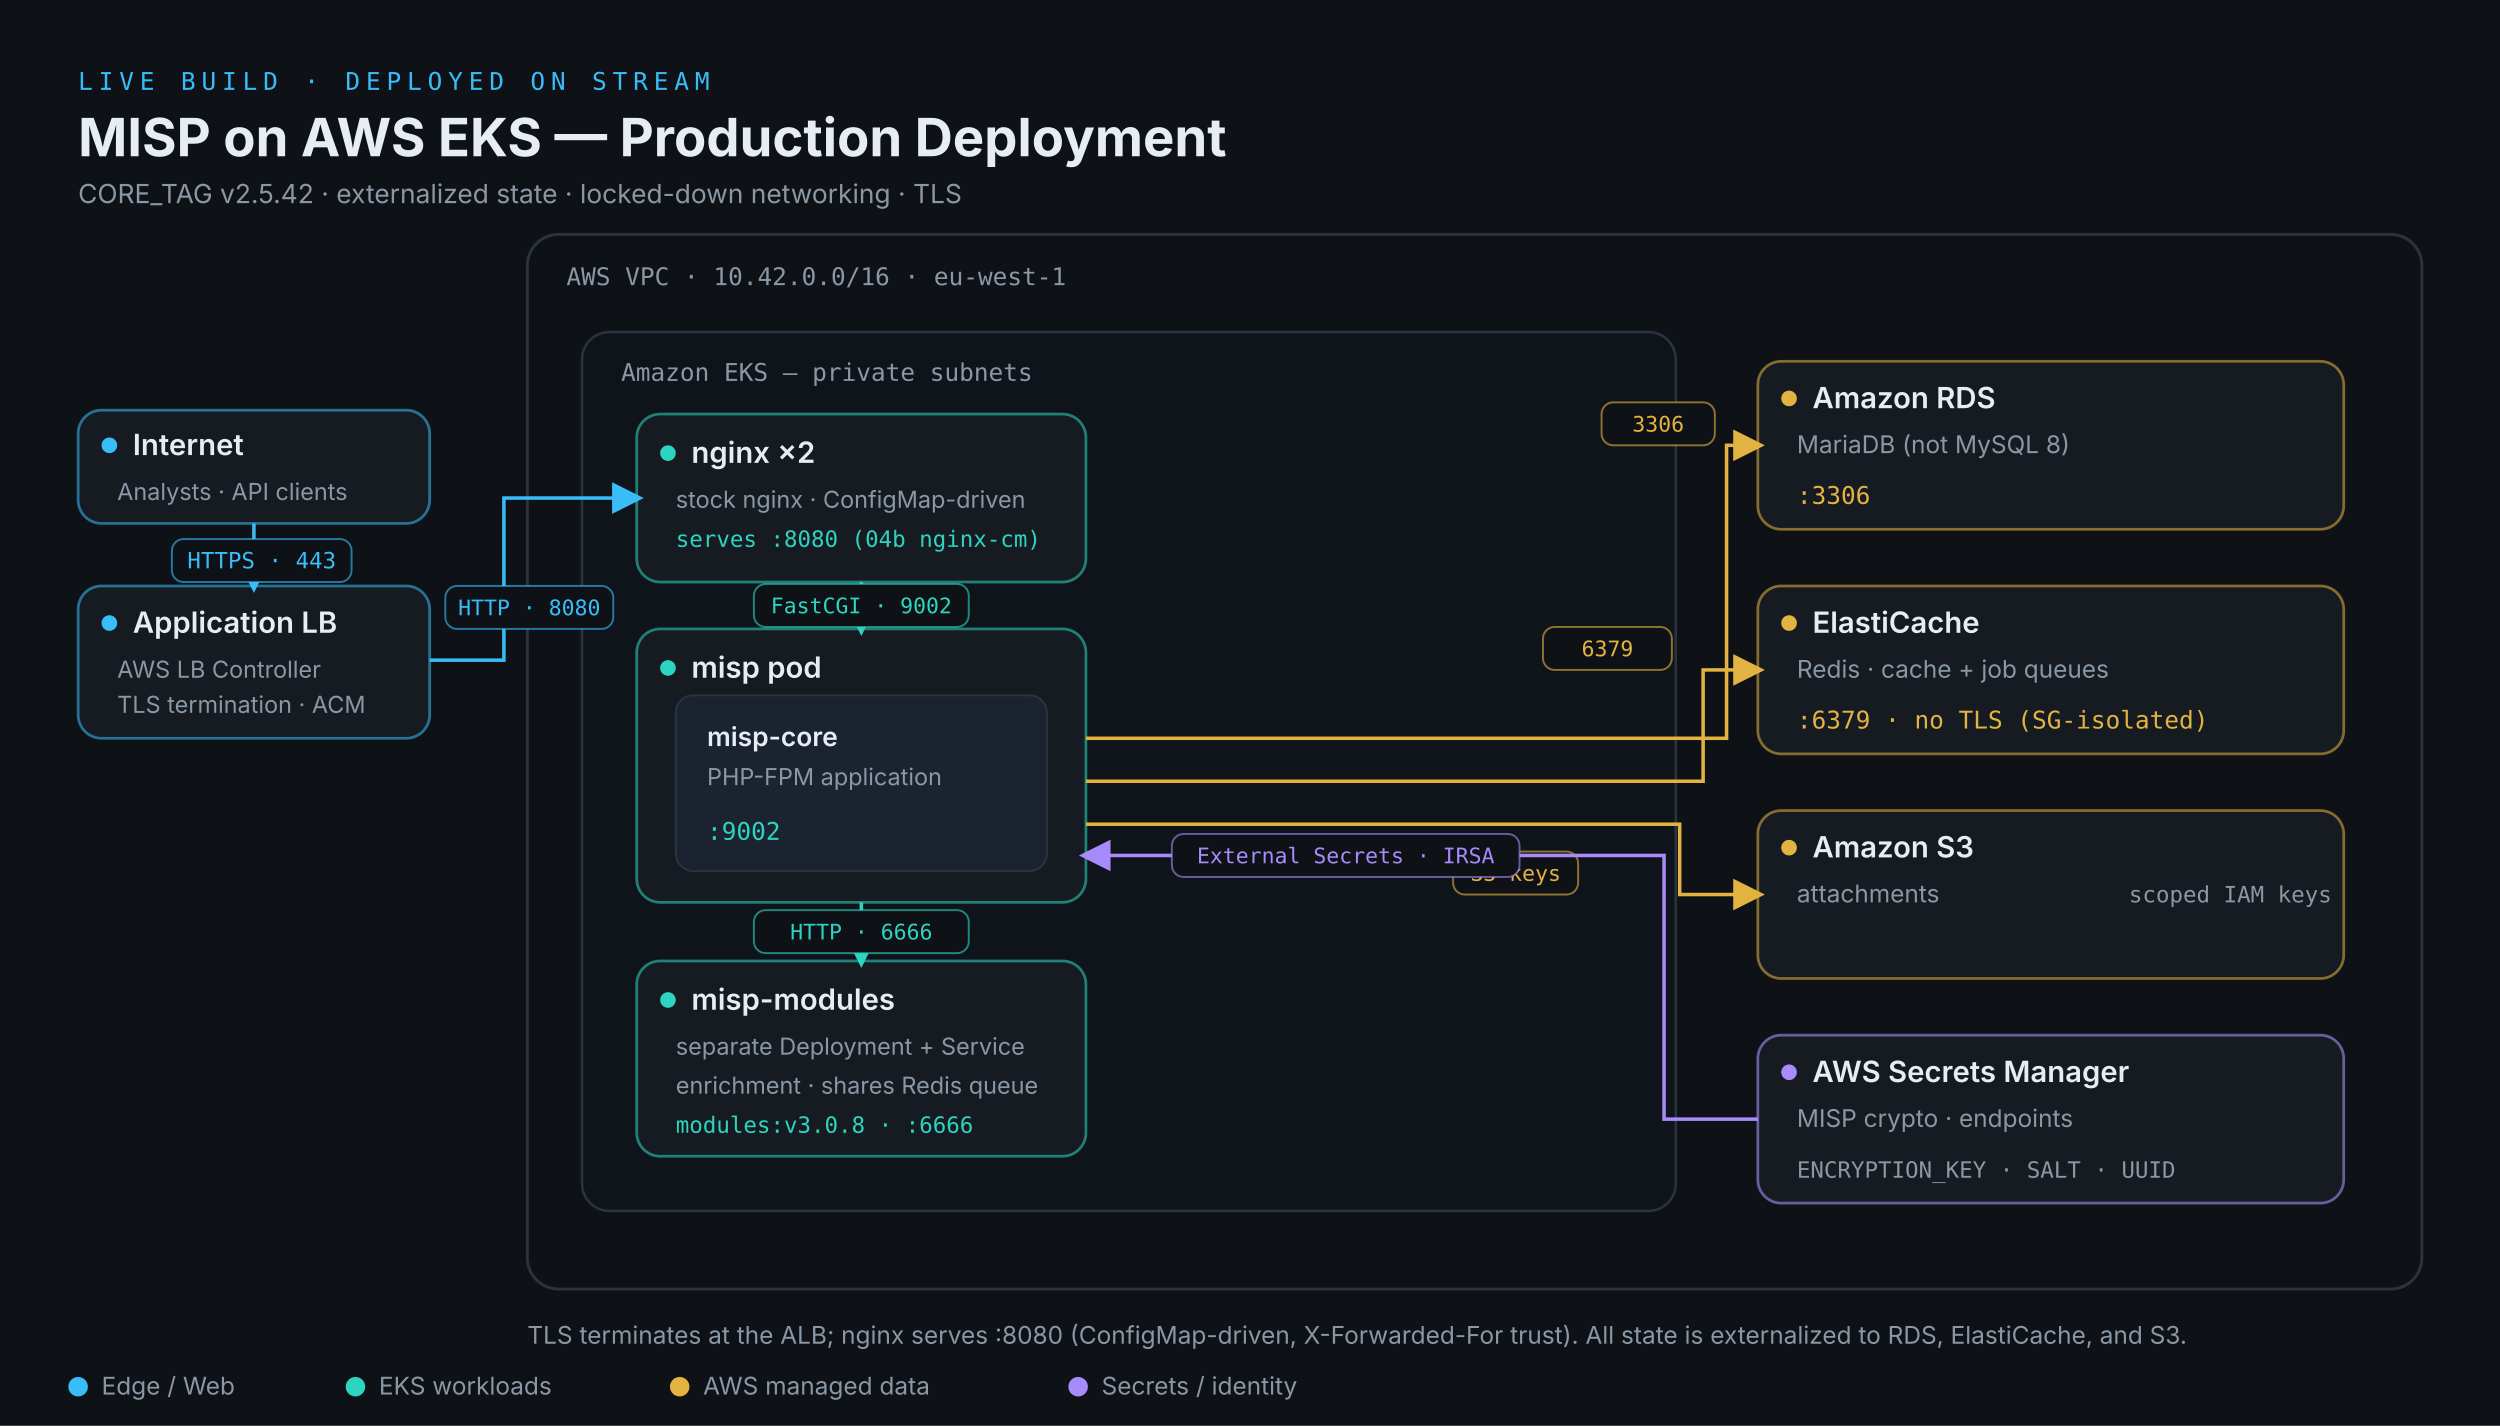
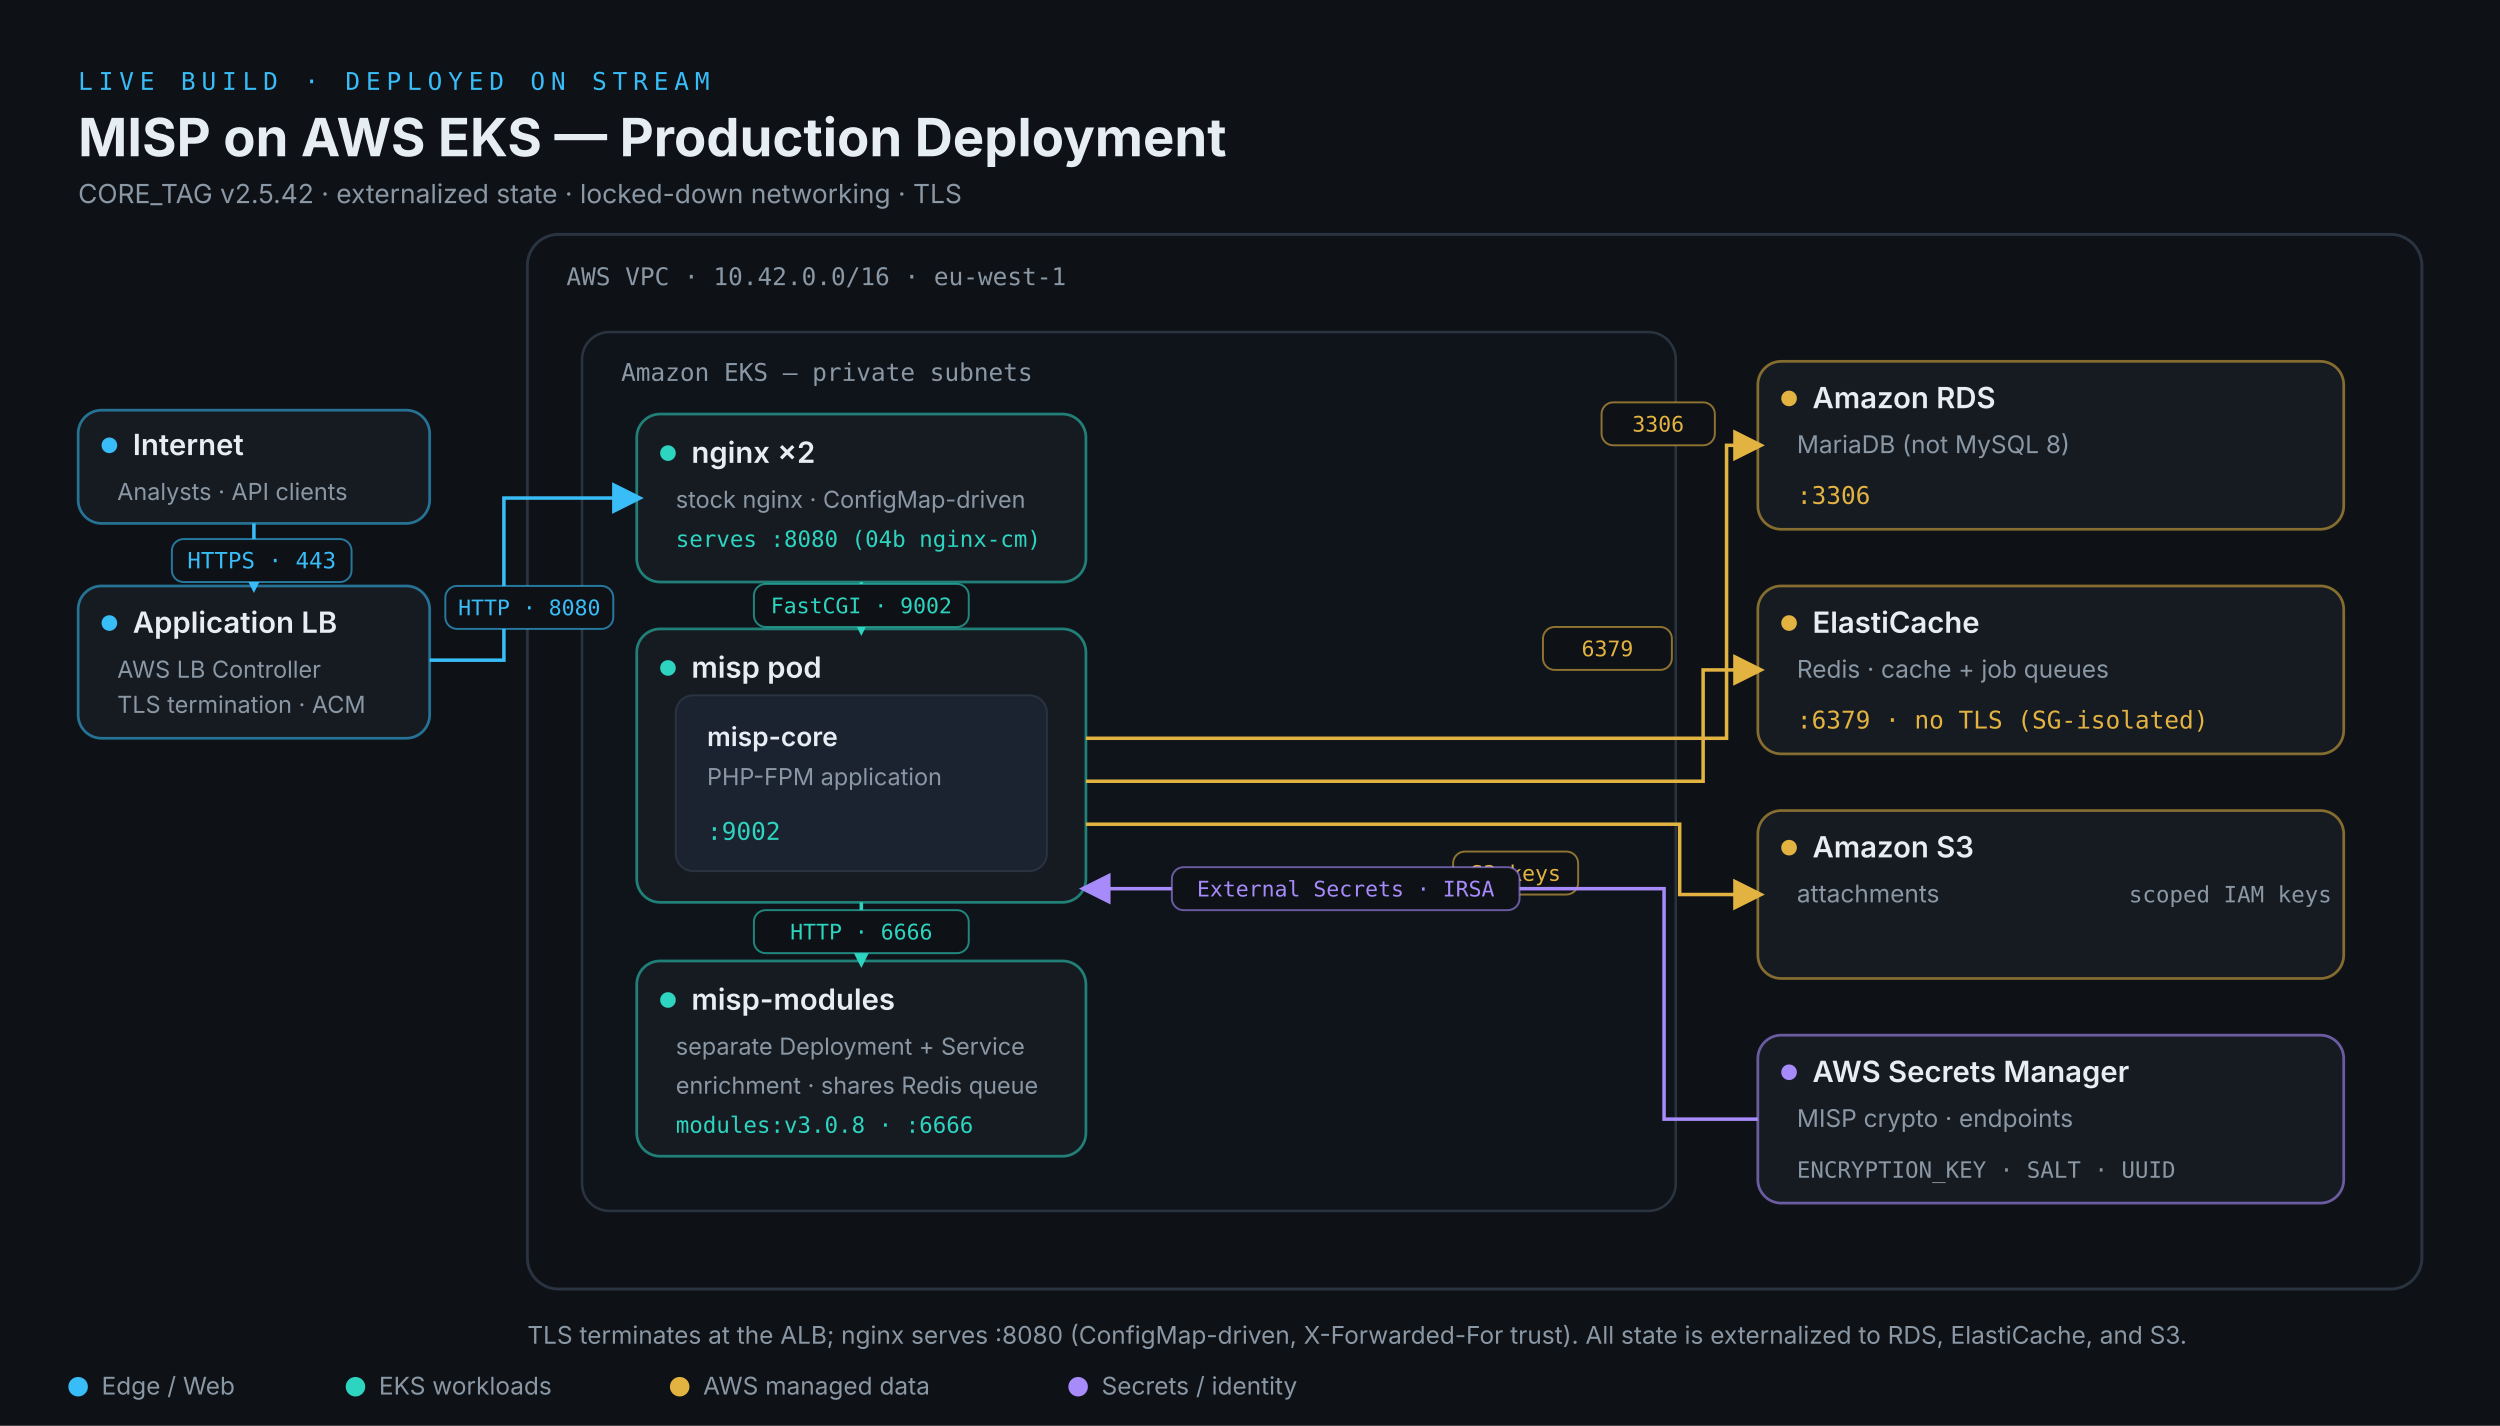
<svg xmlns="http://www.w3.org/2000/svg" viewBox="0 0 1280 730" font-family="Inter, 'Segoe UI', system-ui, -apple-system, sans-serif">
  <defs>
    <style>
      .t   { fill:#E6EDF3; }
      .mut { fill:#8A97A4; }
      .mono{ font-family:'JetBrains Mono','SF Mono',ui-monospace,Menlo,monospace; }
      .card{ fill:#161B22; }
      .inner{ fill:#1B2230; }
    </style>
    <marker id="ah-cyan" markerWidth="9" markerHeight="9" refX="7" refY="4.5" orient="auto">
      <path d="M0,0 L9,4.5 L0,9 Z" fill="#38BDF8" />
    </marker>
    <marker id="ah-teal" markerWidth="9" markerHeight="9" refX="7" refY="4.5" orient="auto">
      <path d="M0,0 L9,4.5 L0,9 Z" fill="#2DD4BF" />
    </marker>
    <marker id="ah-sand" markerWidth="9" markerHeight="9" refX="7" refY="4.5" orient="auto">
      <path d="M0,0 L9,4.5 L0,9 Z" fill="#E3B341" />
    </marker>
    <marker id="ah-violet" markerWidth="9" markerHeight="9" refX="7" refY="4.5" orient="auto">
      <path d="M0,0 L9,4.5 L0,9 Z" fill="#A78BFA" />
    </marker>
  </defs>
  <rect x="0" y="0" width="1280" height="730" fill="#0E1116" />
  <text x="40" y="46" class="mono" fill="#38BDF8" font-size="12.5" letter-spacing="3">LIVE BUILD · DEPLOYED ON STREAM</text>
  <text x="40" y="80" class="t" font-size="27" font-weight="700">MISP on AWS EKS — Production Deployment</text>
  <text x="40" y="104" class="mut" font-size="13.5">CORE_TAG v2.5.42 · externalized state · locked-down networking · TLS</text>
  <rect x="270" y="120" width="970" height="540" rx="16" fill="none" stroke="#2A3340" stroke-width="1.5" />
  <text x="290" y="146" class="mut mono" font-size="12.5">AWS VPC · 10.42.0.0/16 · eu-west-1</text>
  <rect x="298" y="170" width="560" height="450" rx="14" fill="#0F141B" stroke="#2A3340" stroke-width="1.3" />
  <text x="318" y="195" class="mut mono" font-size="12.5">Amazon EKS — private subnets</text>
  <rect x="40" y="210" width="180" height="58" rx="12" class="card" stroke="#38BDF8" stroke-opacity="0.55" stroke-width="1.4" />
  <circle cx="56" cy="228" r="4" fill="#38BDF8" />
  <text x="68" y="233" class="t" font-size="15" font-weight="600">Internet</text>
  <text x="60" y="256" class="mut" font-size="12">Analysts · API clients</text>
  <rect x="40" y="300" width="180" height="78" rx="12" class="card" stroke="#38BDF8" stroke-opacity="0.55" stroke-width="1.4" />
  <circle cx="56" cy="319" r="4" fill="#38BDF8" />
  <text x="68" y="324" class="t" font-size="15" font-weight="600">Application LB</text>
  <text x="60" y="347" class="mut" font-size="12">AWS LB Controller</text>
  <text x="60" y="365" class="mut" font-size="12">TLS termination · ACM</text>
  <rect x="326" y="212" width="230" height="86" rx="12" class="card" stroke="#2DD4BF" stroke-opacity="0.55" stroke-width="1.4" />
  <circle cx="342" cy="232" r="4" fill="#2DD4BF" />
  <text x="354" y="237" class="t" font-size="15" font-weight="600">nginx  ×2</text>
  <text x="346" y="260" class="mut" font-size="12">stock nginx · ConfigMap-driven</text>
  <text x="346" y="280" class="mono" fill="#2DD4BF" font-size="11.5">serves :8080 (04b nginx-cm)</text>
  <rect x="326" y="322" width="230" height="140" rx="12" class="card" stroke="#2DD4BF" stroke-opacity="0.55" stroke-width="1.4" />
  <circle cx="342" cy="342" r="4" fill="#2DD4BF" />
  <text x="354" y="347" class="t" font-size="15" font-weight="600">misp pod</text>
  <rect x="346" y="356" width="190" height="90" rx="9" class="inner" stroke="#2A3340" stroke-width="1" />
  <text x="362" y="382" class="t" font-size="13.5" font-weight="600">misp-core</text>
  <text x="362" y="402" class="mut" font-size="12">PHP-FPM application</text>
  <text x="362" y="430" class="mono" fill="#2DD4BF" font-size="12.5">:9002</text>
  <rect x="326" y="492" width="230" height="100" rx="12" class="card" stroke="#2DD4BF" stroke-opacity="0.55" stroke-width="1.4" />
  <circle cx="342" cy="512" r="4" fill="#2DD4BF" />
  <text x="354" y="517" class="t" font-size="15" font-weight="600">misp-modules</text>
  <text x="346" y="540" class="mut" font-size="12">separate Deployment + Service</text>
  <text x="346" y="560" class="mut" font-size="12">enrichment · shares Redis queue</text>
  <text x="346" y="580" class="mono" fill="#2DD4BF" font-size="11.5">modules:v3.0.8 · :6666</text>
  <rect x="900" y="185" width="300" height="86" rx="12" class="card" stroke="#E3B341" stroke-opacity="0.55" stroke-width="1.4" />
  <circle cx="916" cy="204" r="4" fill="#E3B341" />
  <text x="928" y="209" class="t" font-size="15" font-weight="600">Amazon RDS</text>
  <text x="920" y="232" class="mut" font-size="12.5">MariaDB (not MySQL 8)</text>
  <text x="920" y="258" class="mono" fill="#E3B341" font-size="12.5">:3306</text>
  <rect x="900" y="300" width="300" height="86" rx="12" class="card" stroke="#E3B341" stroke-opacity="0.55" stroke-width="1.4" />
  <circle cx="916" cy="319" r="4" fill="#E3B341" />
  <text x="928" y="324" class="t" font-size="15" font-weight="600">ElastiCache</text>
  <text x="920" y="347" class="mut" font-size="12.5">Redis · cache + job queues</text>
  <text x="920" y="373" class="mono" fill="#E3B341" font-size="12.5">:6379 · no TLS (SG-isolated)</text>
  <rect x="900" y="415" width="300" height="86" rx="12" class="card" stroke="#E3B341" stroke-opacity="0.55" stroke-width="1.4" />
  <circle cx="916" cy="434" r="4" fill="#E3B341" />
  <text x="928" y="439" class="t" font-size="15" font-weight="600">Amazon S3</text>
  <text x="920" y="462" class="mut" font-size="12.5">attachments</text>
  <text x="1090" y="462" class="mut mono" font-size="11.5">scoped IAM keys</text>
  <rect x="900" y="530" width="300" height="86" rx="12" class="card" stroke="#A78BFA" stroke-opacity="0.6" stroke-width="1.4" />
  <circle cx="916" cy="549" r="4" fill="#A78BFA" />
  <text x="928" y="554" class="t" font-size="15" font-weight="600">AWS Secrets Manager</text>
  <text x="920" y="577" class="mut" font-size="12.5">MISP crypto · endpoints</text>
  <text x="920" y="603" class="mut mono" font-size="11.5">ENCRYPTION_KEY · SALT · UUID</text>
  <polyline points="130,268 130,300" fill="none" stroke="#38BDF8" stroke-width="1.8" marker-end="url(#ah-cyan)" />
  <g>
    <rect x="88" y="276" width="92" height="22" rx="6" fill="#0E1116" stroke="#38BDF8" stroke-opacity="0.6" />
    <text x="134" y="291" text-anchor="middle" class="mono" fill="#38BDF8" font-size="11.5">HTTPS · 443</text>
  </g>
  <polyline points="220,338 258,338 258,255 326,255" fill="none" stroke="#38BDF8" stroke-width="1.8" marker-end="url(#ah-cyan)" />
  <g>
    <rect x="228" y="300" width="86" height="22" rx="6" fill="#0E1116" stroke="#38BDF8" stroke-opacity="0.6" />
    <text x="271" y="315" text-anchor="middle" class="mono" fill="#38BDF8" font-size="11">HTTP · 8080</text>
  </g>
  <polyline points="441,298 441,322" fill="none" stroke="#2DD4BF" stroke-width="1.8" marker-end="url(#ah-teal)" />
  <g>
    <rect x="386" y="299" width="110" height="22" rx="6" fill="#0E1116" stroke="#2DD4BF" stroke-opacity="0.6" />
    <text x="441" y="314" text-anchor="middle" class="mono" fill="#2DD4BF" font-size="11">FastCGI · 9002</text>
  </g>
  <polyline points="441,462 441,492" fill="none" stroke="#2DD4BF" stroke-width="1.8" marker-end="url(#ah-teal)" />
  <g>
    <rect x="386" y="466" width="110" height="22" rx="6" fill="#0E1116" stroke="#2DD4BF" stroke-opacity="0.6" />
    <text x="441" y="481" text-anchor="middle" class="mono" fill="#2DD4BF" font-size="11">HTTP · 6666</text>
  </g>
  <polyline points="556,378 884,378 884,228 900,228" fill="none" stroke="#E3B341" stroke-width="1.8" marker-end="url(#ah-sand)" />
  <g>
    <rect x="820" y="206" width="58" height="22" rx="6" fill="#0E1116" stroke="#E3B341" stroke-opacity="0.6" />
    <text x="849" y="221" text-anchor="middle" class="mono" fill="#E3B341" font-size="11">3306</text>
  </g>
  <polyline points="556,400 872,400 872,343 900,343" fill="none" stroke="#E3B341" stroke-width="1.8" marker-end="url(#ah-sand)" />
  <g>
    <rect x="790" y="321" width="66" height="22" rx="6" fill="#0E1116" stroke="#E3B341" stroke-opacity="0.6" />
    <text x="823" y="336" text-anchor="middle" class="mono" fill="#E3B341" font-size="11">6379</text>
  </g>
  <polyline points="556,422 860,422 860,458 900,458" fill="none" stroke="#E3B341" stroke-width="1.8" marker-end="url(#ah-sand)" />
  <g>
    <rect x="744" y="436" width="64" height="22" rx="6" fill="#0E1116" stroke="#E3B341" stroke-opacity="0.6" />
    <text x="776" y="451" text-anchor="middle" class="mono" fill="#E3B341" font-size="11">S3 keys</text>
  </g>
-   <polyline points="900,573 852,573 852,438 556,438" fill="none" stroke="#A78BFA" stroke-width="1.8" marker-end="url(#ah-violet)" />
+   <polyline points="900,573 852,573 852,455 556,455" fill="none" stroke="#A78BFA" stroke-width="1.8" marker-end="url(#ah-violet)" />
  <g>
-     <rect x="600" y="427" width="178" height="22" rx="6" fill="#0E1116" stroke="#A78BFA" stroke-opacity="0.6" />
-     <text x="689" y="442" text-anchor="middle" class="mono" fill="#A78BFA" font-size="11">External Secrets · IRSA</text>
+     <rect x="600" y="444" width="178" height="22" rx="6" fill="#0E1116" stroke="#A78BFA" stroke-opacity="0.6" />
+     <text x="689" y="459" text-anchor="middle" class="mono" fill="#A78BFA" font-size="11">External Secrets · IRSA</text>
  </g>
  <text x="270" y="688" class="mut" font-size="12.5">TLS terminates at the ALB; nginx serves :8080 (ConfigMap-driven, X-Forwarded-For trust). All state is externalized to RDS, ElastiCache, and S3.</text>
  <g font-size="12.5">
    <circle cx="40" cy="710" r="5" fill="#38BDF8" />
    <text x="52" y="714" class="mut">Edge / Web</text>
    <circle cx="182" cy="710" r="5" fill="#2DD4BF" />
    <text x="194" y="714" class="mut">EKS workloads</text>
    <circle cx="348" cy="710" r="5" fill="#E3B341" />
    <text x="360" y="714" class="mut">AWS managed data</text>
    <circle cx="552" cy="710" r="5" fill="#A78BFA" />
    <text x="564" y="714" class="mut">Secrets / identity</text>
  </g>
</svg>
